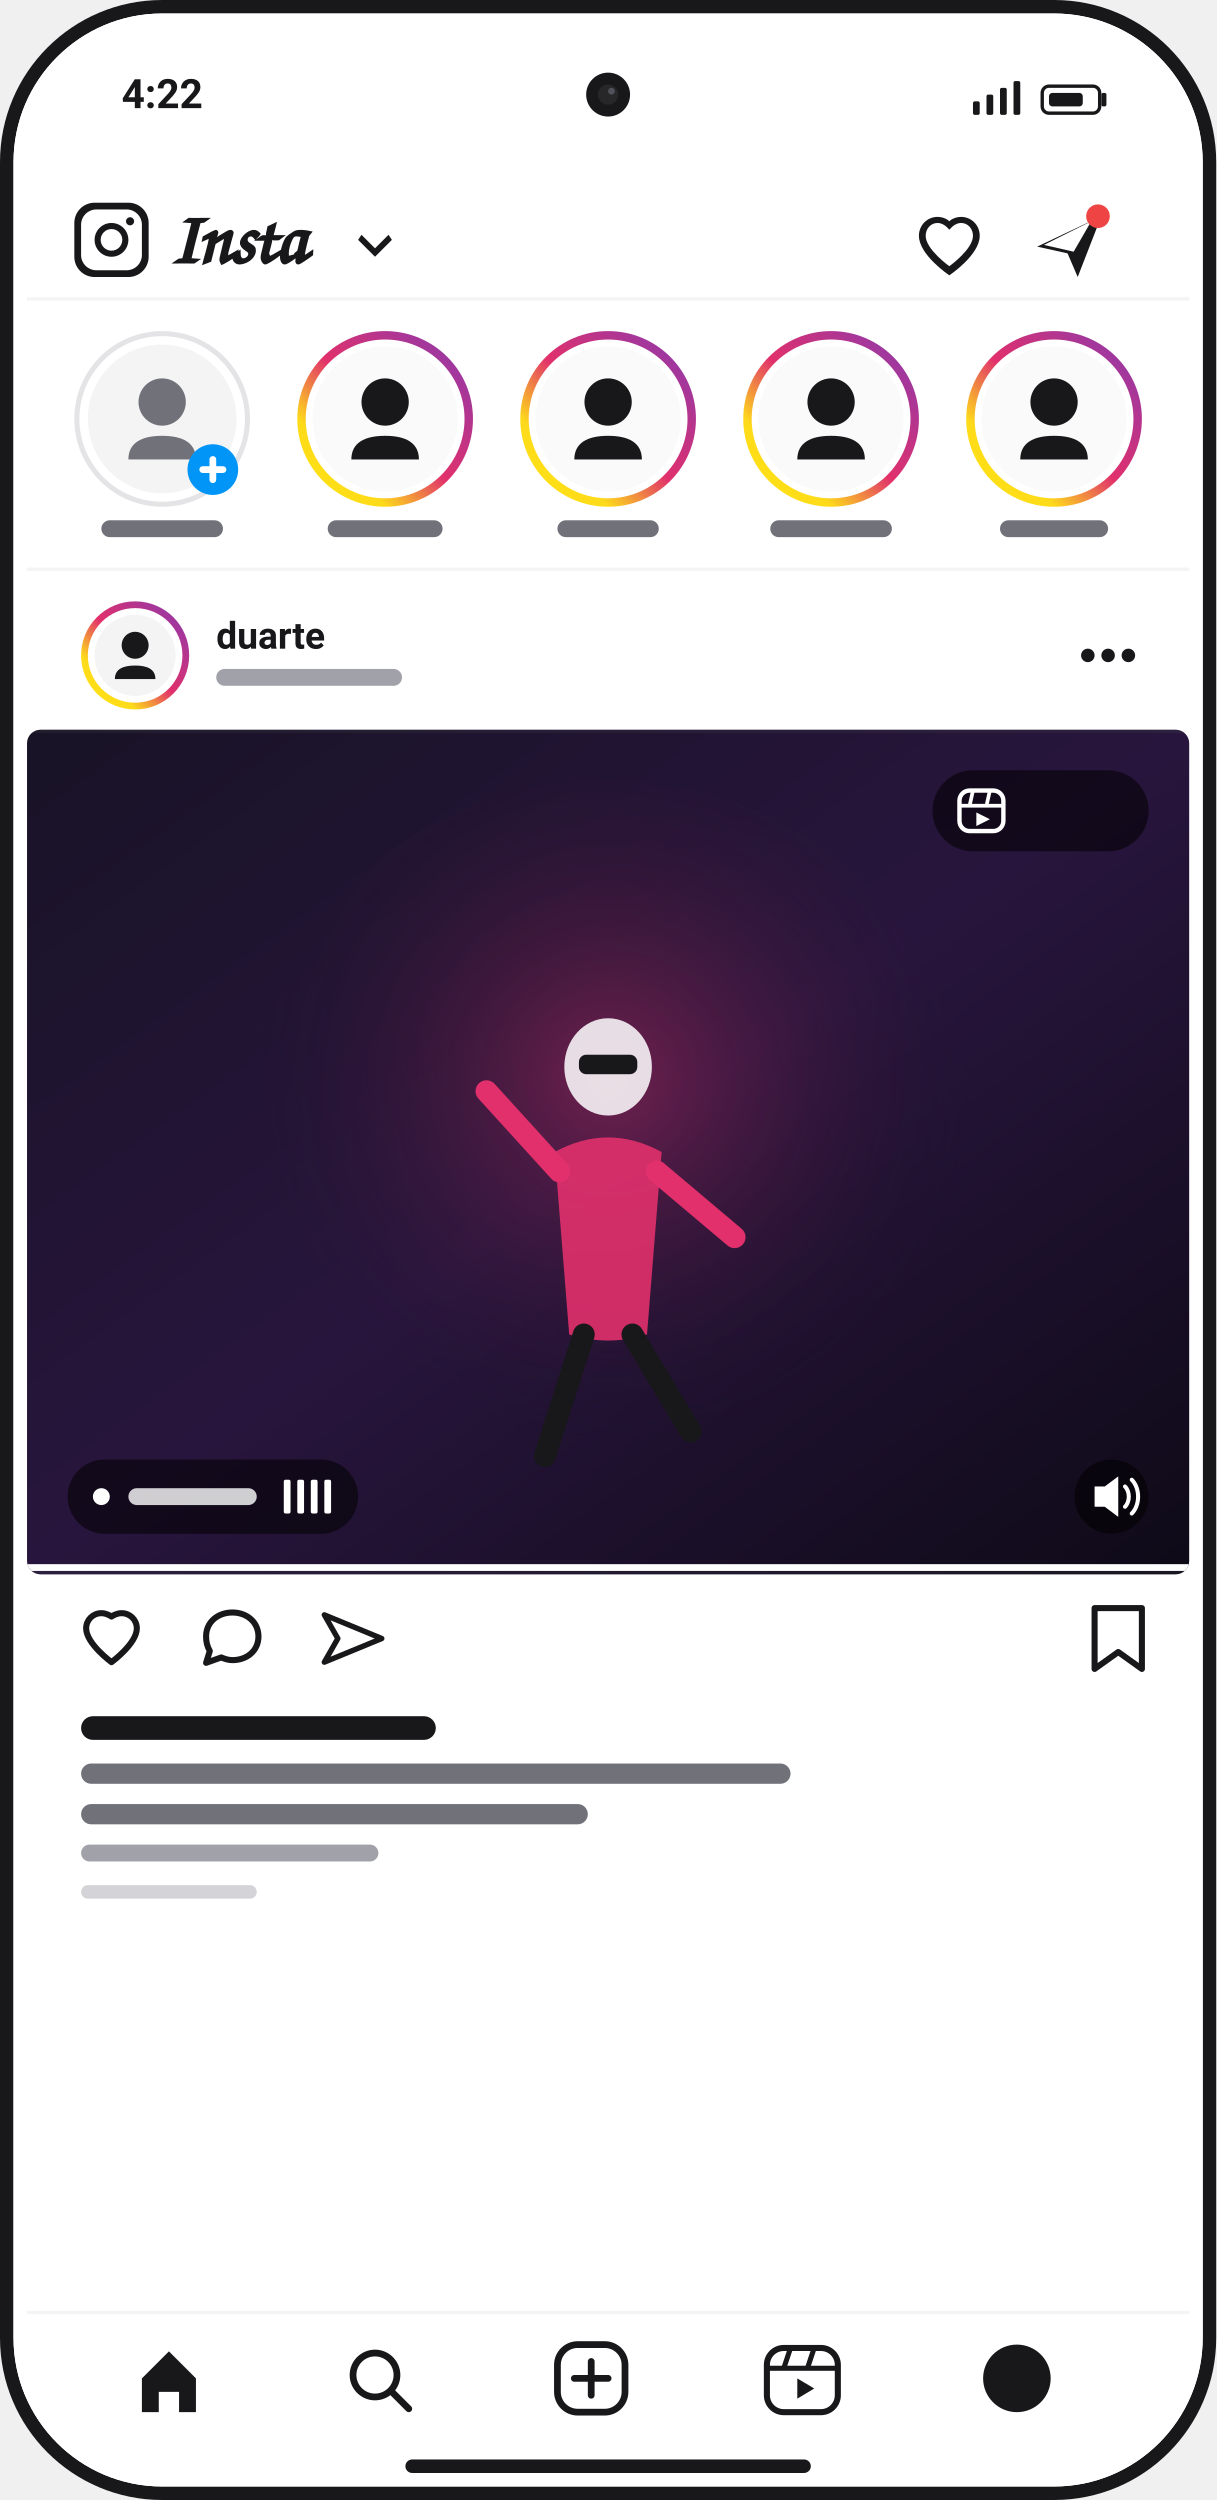
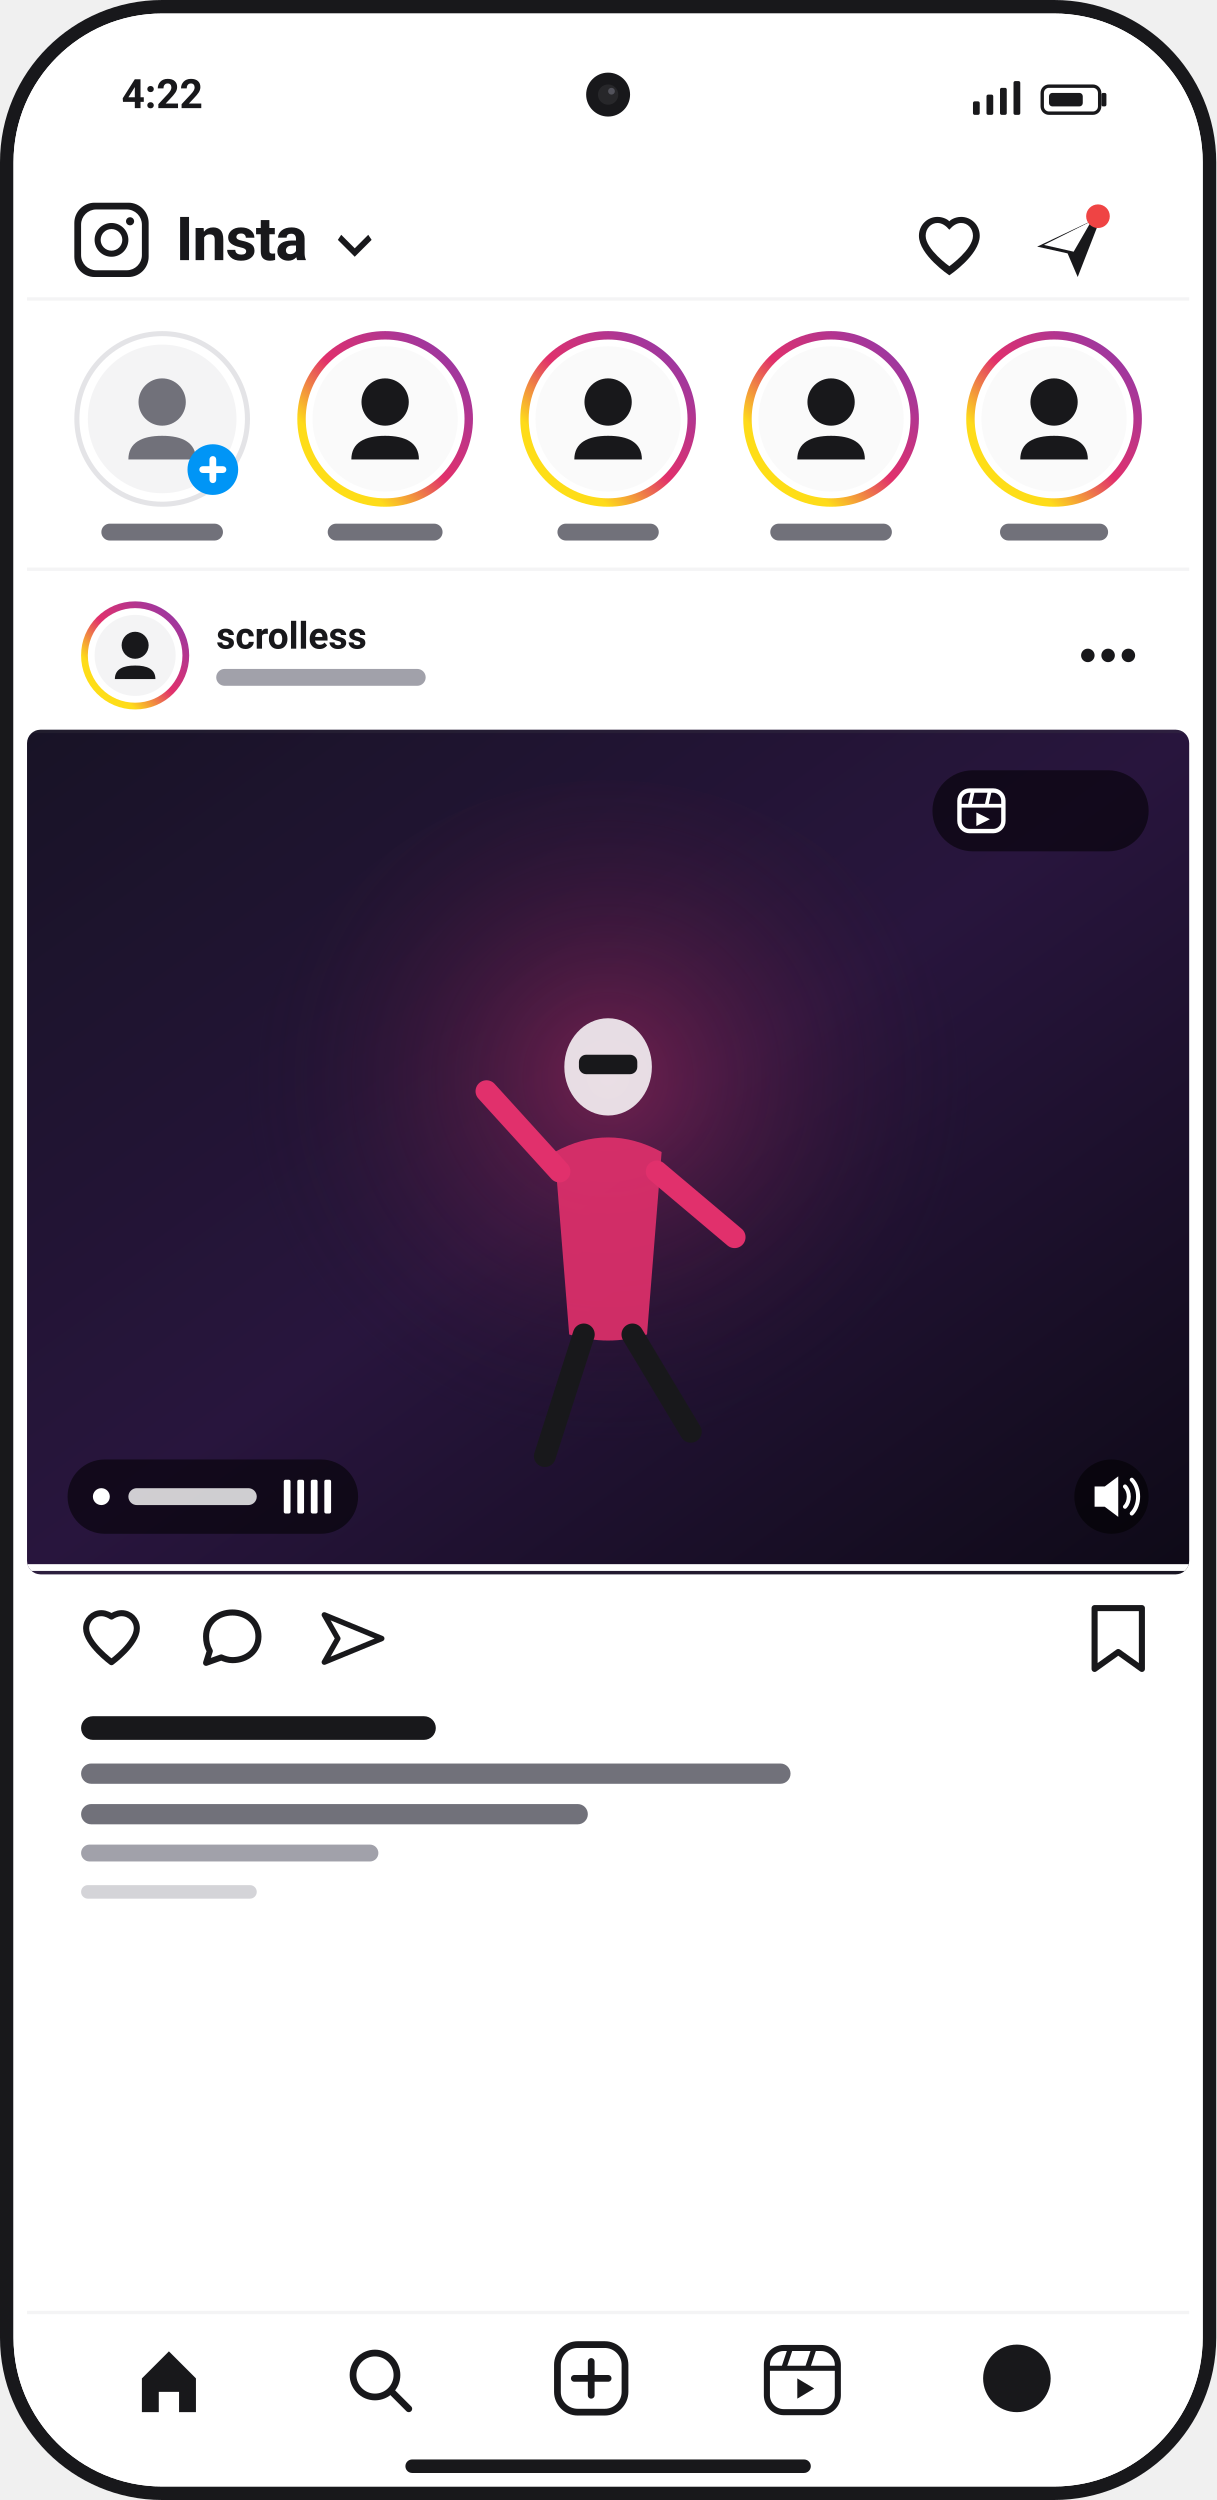
<svg xmlns="http://www.w3.org/2000/svg" viewBox="0 0 360 740" width="100%" height="100%">
  <defs>
    <linearGradient id="ig-gradient" x1="0%" y1="100%" x2="100%" y2="0%">
      <stop offset="0%" stop-color="#FEE411" />
      <stop offset="25%" stop-color="#FEDB1A" />
      <stop offset="50%" stop-color="#E1306C" />
      <stop offset="100%" stop-color="#833AB4" />
    </linearGradient>
    <linearGradient id="reels-bg" x1="0%" y1="0%" x2="100%" y2="100%">
      <stop offset="0%" stop-color="#181326" />
      <stop offset="50%" stop-color="#28153D" />
      <stop offset="100%" stop-color="#0E0A17" />
    </linearGradient>
    <radialGradient id="reels-glow" cx="50%" cy="40%" r="50%">
      <stop offset="0%" stop-color="#E1306C" stop-opacity="0.4" />
      <stop offset="100%" stop-color="#181326" stop-opacity="0" />
    </radialGradient>
    <clipPath id="screen-clip">
      <rect x="4" y="4" width="352" height="732" rx="44" />
    </clipPath>
    <clipPath id="reel-feed-clip">
      <rect x="0" y="38" width="344" height="250" rx="4" />
    </clipPath>
  </defs>
  <style>
    /*  */
    .sans { font-family: -apple-system, BlinkMacSystemFont, "Segoe UI", Roboto, Helvetica, Arial, sans-serif; }
-     .script-title { font-family: cursive, sans-serif; font-weight: bold; }
+     

    /* ======================================================== */
    /* MASTER 8.0-SECOND FEED REEL BLOCK ANIMATION TIMELINE     */
    /* ======================================================== */

    /* 1. Finger pointer moves to Feed Reel &amp; taps */
    @keyframes tapFinger {
      0% { opacity: 0; transform: translate(220px, 480px) scale(0.85); }
      10% { opacity: 1; transform: translate(195px, 390px) scale(1); }
      20% { opacity: 1; transform: translate(180px, 340px) scale(1); }
      24% { opacity: 1; transform: translate(180px, 340px) scale(0.82); }
      27% { opacity: 1; transform: translate(180px, 340px) scale(1); }
      30% { opacity: 1; transform: translate(186px, 352px) scale(0.9); }
      34% { opacity: 0; transform: translate(192px, 364px) scale(0.8); }
      100% { opacity: 0; transform: translate(220px, 480px) scale(0.85); }
    }

    /* Feed Reel post press tactile feedback */
    @keyframes feedReelPress {
      0%, 20% { transform: scale(1); }
      24% { transform: scale(0.97); }
      27% { transform: scale(1.01); }
      30% { transform: scale(1); }
      100% { transform: scale(1); }
    }

    /* Tap ripple effect on Feed Reel center */
    @keyframes tapRipple {
      0%, 20% { opacity: 0; transform: scale(0.2); }
      24% { opacity: 0.8; transform: scale(0.65); }
      29% { opacity: 0; transform: scale(2.2); }
      100% { opacity: 0; transform: scale(0.2); }
    }

    /* 2. Fullscreen Reel: expands from feed post, instant block, collapses back */
    @keyframes fullscreenReelAnim {
      0%, 25% { opacity: 0; visibility: hidden; transform: translate(0, 800px) scale(0.35); }
      26% { visibility: visible; opacity: 0.7; transform: translate(0, 0) scale(0.5); }
      30% { opacity: 1; transform: translate(0, 0) scale(1); visibility: visible; }
      35% { opacity: 1; transform: translate(0, 0) scale(1); visibility: visible; }
      37% { opacity: 0.85; transform: translate(0, 0) scale(0.85); }
      40% { opacity: 0; transform: translate(0, 800px) scale(0.35); visibility: hidden; }
      100% { opacity: 0; transform: translate(0, 800px) scale(0.35); visibility: hidden; }
    }

    /* 3. Center Blocked Badge Animation */
    @keyframes blockedBadgeAnim {
      0%, 28% { opacity: 0; transform: scale(0.3); visibility: hidden; }
      30% { visibility: visible; opacity: 1; transform: scale(1.15); }
      32% { opacity: 1; transform: scale(1); }
      35% { opacity: 1; transform: scale(1.05); }
      37% { opacity: 0.8; transform: scale(0.8); }
      40% { opacity: 0; transform: scale(0.3); visibility: hidden; }
      100% { opacity: 0; visibility: hidden; }
    }

    /* 4. Pulse shockwave expanding from blocked badge */
    @keyframes blockedPulseAnim {
      0%, 29% { opacity: 0; transform: scale(0.6); }
      31% { opacity: 0.9; transform: scale(1); }
      35% { opacity: 0; transform: scale(1.45); }
      100% { opacity: 0; transform: scale(0.6); }
    }

    /* Reels dynamic elements */
    @keyframes vinylSpin { 0% { transform: rotate(0deg); } 100% { transform: rotate(360deg); } }
    @keyframes equalizer { 0%, 100% { height: 4px; } 50% { height: 12px; } }

    /* Continuous video playback groove for feed reel &amp; fullscreen reel */
    @keyframes grooveMotion {
      0%, 100% {
        transform: translateY(0px) rotate(0deg) scale(1, 1);
      }
      25% {
        transform: translateY(-5px) rotate(-3.5deg) scale(0.97, 1.03);
      }
      50% {
        transform: translateY(3px) rotate(0deg) scale(1.03, 0.97);
      }
      75% {
        transform: translateY(-5px) rotate(3.5deg) scale(0.97, 1.03);
      }
    }

    /* Ambient spotlight glow pulse on video */
    @keyframes feedGlowPulse {
      0%, 100% { transform: scale(1); opacity: 0.7; }
      50% { transform: scale(1.18); opacity: 1; }
    }

    /* In-feed video playback scrubber line advancing across bottom of video */
    @keyframes videoProgressBar {
      0% { transform: scaleX(0); }
      100% { transform: scaleX(1); }
    }

    /* Dynamic equalizer waveforms */
    @keyframes eqWave1 { 0%, 100% { transform: scaleY(0.35); } 50% { transform: scaleY(1); } }
    @keyframes eqWave2 { 0%, 100% { transform: scaleY(0.9); } 50% { transform: scaleY(0.25); } }
    @keyframes eqWave3 { 0%, 100% { transform: scaleY(0.5); } 50% { transform: scaleY(1.05); } }

    /* Class bindings */
    .anim-finger { animation: tapFinger 8s cubic-bezier(0.22, 1, 0.36, 1) infinite; }
    .anim-feed-reel { animation: feedReelPress 8s cubic-bezier(0.34, 1.56, 0.64, 1) infinite; transform-origin: 172px 163px; }
    .anim-ripple { animation: tapRipple 8s cubic-bezier(0, 0, 0.2, 1) infinite; transform-origin: 180px 340px; }
    .anim-fullscreen-reel { animation: fullscreenReelAnim 8s cubic-bezier(0.25, 1, 0.5, 1) infinite; transform-origin: 180px 340px; }
    .anim-blocked-badge { animation: blockedBadgeAnim 8s cubic-bezier(0.34, 1.56, 0.64, 1) infinite; transform-origin: 0 0; }
    .anim-blocked-pulse { animation: blockedPulseAnim 8s ease-out infinite; transform-origin: 0 0; }
    .anim-vinyl { transform-origin: 11px 11px; animation: vinylSpin 3s linear infinite; }
    .anim-eq1 { animation: equalizer 0.6s ease-in-out infinite; }
    .anim-eq2 { animation: equalizer 0.8s ease-in-out infinite; }
    .anim-eq3 { animation: equalizer 0.7s ease-in-out infinite; }
    .anim-groove { transform-origin: 0px 45px; animation: grooveMotion 1.2s ease-in-out infinite; }
    .anim-groove-full { transform-origin: 0px 45px; animation: grooveMotion 1.2s ease-in-out infinite; }
    .anim-feed-glow { transform-origin: 172px 163px; animation: feedGlowPulse 1.2s ease-in-out infinite; }
    .anim-video-progress { transform-origin: 0px 285px; animation: videoProgressBar 4s linear infinite; }
    .eq-1 { transform-box: fill-box; transform-origin: bottom; animation: eqWave1 0.7s ease-in-out infinite; }
    .eq-2 { transform-box: fill-box; transform-origin: bottom; animation: eqWave2 0.5s ease-in-out infinite; }
    .eq-3 { transform-box: fill-box; transform-origin: bottom; animation: eqWave3 0.8s ease-in-out infinite; }
    /*  */
  </style>
  <rect x="0" y="0" width="360" height="740" rx="48" fill="#18181B" />
  <rect x="4" y="4" width="352" height="732" rx="44" fill="#FFFFFF" />
  <g clip-path="url(#screen-clip)">
    <g id="feed-screen">
      <rect x="4" y="4" width="352" height="732" fill="#FFFFFF" />
      <g id="status-bar" transform="translate(0 0)">
        <text x="36" y="32" fill="#18181B" font-size="12" font-weight="700" class="sans">4:22</text>
        <g transform="translate(288 24)">
          <rect x="0" y="6" width="2" height="4" fill="#18181B" rx="0.5" />
          <rect x="4" y="4" width="2" height="6" fill="#18181B" rx="0.5" />
          <rect x="8" y="2" width="2" height="8" fill="#18181B" rx="0.5" />
          <rect x="12" y="0" width="2" height="10" fill="#18181B" rx="0.5" />
          <rect x="20" y="1" width="18" height="9" rx="2.5" fill="#18181B" />
          <rect x="21" y="2" width="16" height="7" rx="1.5" fill="#FFFFFF" />
          <rect x="22.5" y="3.5" width="10" height="4" rx="1" fill="#18181B" />
          <rect x="38" y="3.5" width="1.5" height="4" rx="0.5" fill="#18181B" />
        </g>
      </g>
      <g id="ig-header" transform="translate(8 48)">
        <g transform="translate(14 10)">
          <rect x="0" y="2" width="22" height="22" rx="6" fill="#18181B" />
          <rect x="2" y="4" width="18" height="18" rx="4.5" fill="#FFFFFF" />
          <circle cx="11" cy="13" r="5" fill="#18181B" />
          <circle cx="11" cy="13" r="3.2" fill="#FFFFFF" />
          <circle cx="16.5" cy="7.5" r="1.2" fill="#18181B" />
-           <text x="28" y="20" fill="#18181B" font-size="22" class="script-title" letter-spacing="-0.3">Insta</text>
-           <polygon points="84 13 89 18 94 13 93 11.5 89 15.5 85 11.5" fill="#18181B" />
+           <text x="30" y="19" fill="#18181B" font-size="18" font-weight="700" class="sans" letter-spacing="-0.3">Insta</text>
+           <polygon points="78 13 83 18 88 13 87 11.5 83 15.5 79 11.5" fill="#18181B" />
        </g>
        <g transform="translate(262 14)">
          <path d="M 11 19.5 C 11 19.5 2 13.5 2 7.8 C 2 4.6 4.5 2.2 7.5 2.2 C 9.4 2.2 10.8 3.2 11 3.5 C 11.2 3.2 12.6 2.2 14.5 2.2 C 17.5 2.2 20 4.6 20 7.8 C 20 13.5 11 19.5 11 19.5 Z" fill="#18181B" />
          <path d="M 11 16.8 C 11 16.8 4 11.8 4 7.8 C 4 5.6 5.6 4 7.5 4 C 8.8 4 10 4.8 11 6 C 12 4.8 13.2 4 14.5 4 C 16.4 4 18 5.6 18 7.8 C 18 11.8 11 16.8 11 16.8 Z" fill="#FFFFFF" />
        </g>
        <g transform="translate(298 14)">
          <polygon points="1 11 20 2 13 20 10 13" fill="#18181B" />
          <polygon points="3 10.5 17 3.5 11.8 12.5" fill="#FFFFFF" />
          <circle cx="19" cy="2" r="3.5" fill="#EF4444" />
        </g>
        <rect x="0" y="40" width="344" height="1" fill="#F4F4F5" />
      </g>
      <g id="stories-tray" transform="translate(8 98)">
        <g transform="translate(14 0)">
          <circle cx="26" cy="26" r="26" fill="#E4E4E7" />
          <circle cx="26" cy="26" r="24.5" fill="#FFFFFF" />
          <circle cx="26" cy="26" r="22" fill="#F4F4F5" />
          <circle cx="26" cy="21" r="7" fill="#71717A" />
          <path d="M 16 38 C 16 33 20 31 26 31 C 32 31 36 33 36 38 Z" fill="#71717A" />
          <circle cx="41" cy="41" r="7.5" fill="#0095F6" />
          <rect x="40" y="37" width="2" height="8" rx="1" fill="#FFFFFF" />
          <rect x="37" y="40" width="8" height="2" rx="1" fill="#FFFFFF" />
-           <rect x="8" y="56" width="36" height="5" rx="2.5" fill="#71717A" />
+           <rect x="8" y="57" width="36" height="5" rx="2.5" fill="#71717A" />
        </g>
        <g transform="translate(80 0)">
          <circle cx="26" cy="26" r="26" fill="url(#ig-gradient)" />
          <circle cx="26" cy="26" r="23.5" fill="#FFFFFF" />
          <circle cx="26" cy="26" r="21.5" fill="#FAFAFA" />
          <circle cx="26" cy="21" r="7" fill="#18181B" />
          <path d="M 16 38 C 16 33 20 31 26 31 C 32 31 36 33 36 38 Z" fill="#18181B" />
-           <rect x="9" y="56" width="34" height="5" rx="2.5" fill="#71717A" />
+           <rect x="9" y="57" width="34" height="5" rx="2.5" fill="#71717A" />
        </g>
        <g transform="translate(146 0)">
          <circle cx="26" cy="26" r="26" fill="url(#ig-gradient)" />
          <circle cx="26" cy="26" r="23.5" fill="#FFFFFF" />
          <circle cx="26" cy="26" r="21.5" fill="#FAFAFA" />
          <circle cx="26" cy="21" r="7" fill="#18181B" />
          <path d="M 16 38 C 16 33 20 31 26 31 C 32 31 36 33 36 38 Z" fill="#18181B" />
-           <rect x="11" y="56" width="30" height="5" rx="2.5" fill="#71717A" />
+           <rect x="11" y="57" width="30" height="5" rx="2.5" fill="#71717A" />
        </g>
        <g transform="translate(212 0)">
          <circle cx="26" cy="26" r="26" fill="url(#ig-gradient)" />
          <circle cx="26" cy="26" r="23.5" fill="#FFFFFF" />
          <circle cx="26" cy="26" r="21.5" fill="#FAFAFA" />
          <circle cx="26" cy="21" r="7" fill="#18181B" />
          <path d="M 16 38 C 16 33 20 31 26 31 C 32 31 36 33 36 38 Z" fill="#18181B" />
-           <rect x="8" y="56" width="36" height="5" rx="2.5" fill="#71717A" />
+           <rect x="8" y="57" width="36" height="5" rx="2.5" fill="#71717A" />
        </g>
        <g transform="translate(278 0)">
          <circle cx="26" cy="26" r="26" fill="url(#ig-gradient)" />
          <circle cx="26" cy="26" r="23.5" fill="#FFFFFF" />
          <circle cx="26" cy="26" r="21.5" fill="#FAFAFA" />
          <circle cx="26" cy="21" r="7" fill="#18181B" />
          <path d="M 16 38 C 16 33 20 31 26 31 C 32 31 36 33 36 38 Z" fill="#18181B" />
-           <rect x="10" y="56" width="32" height="5" rx="2.5" fill="#71717A" />
+           <rect x="10" y="57" width="32" height="5" rx="2.5" fill="#71717A" />
        </g>
        <rect x="0" y="70" width="344" height="1" fill="#F4F4F5" />
      </g>
      <g id="feed-post" transform="translate(8 178)">
        <g transform="translate(16 0)">
          <circle cx="16" cy="16" r="16" fill="url(#ig-gradient)" />
          <circle cx="16" cy="16" r="14" fill="#FFFFFF" />
          <circle cx="16" cy="16" r="12" fill="#F4F4F5" />
          <circle cx="16" cy="13" r="4" fill="#18181B" />
          <path d="M 10 23 C 10 20 12.5 19 16 19 C 19.5 19 22 20 22 23 Z" fill="#18181B" />
-           <text x="40" y="14" fill="#18181B" font-size="11" font-weight="700" class="sans">duarte</text>
-           <rect x="40" y="20" width="55" height="5" rx="2.5" fill="#A1A1AA" />
+           <text x="40" y="14" fill="#18181B" font-size="11" font-weight="700" class="sans">scrolless</text>
+           <rect x="40" y="20" width="62" height="5" rx="2.5" fill="#A1A1AA" />
          <circle cx="298" cy="16" r="2" fill="#18181B" />
          <circle cx="304" cy="16" r="2" fill="#18181B" />
          <circle cx="310" cy="16" r="2" fill="#18181B" />
        </g>
        <g class="anim-feed-reel" clip-path="url(#reel-feed-clip)">
          <rect x="0" y="38" width="344" height="250" fill="url(#reels-bg)" />
          <circle cx="172" cy="163" r="110" fill="url(#reels-glow)" class="anim-feed-glow" />
          <g transform="translate(172 163) scale(0.72)">
            <g class="anim-groove">
              <ellipse cx="0" cy="-35" rx="18" ry="20" fill="#FFFFFF" opacity="0.85" />
              <rect x="-12" y="-40" width="24" height="8" rx="3" fill="#18181B" />
              <path d="M -22 0 Q 0 -12 22 0 L 16 75 Q 0 80 -16 75 Z" fill="#E1306C" opacity="0.9" />
              <line x1="-20" y1="8" x2="-50" y2="-25" stroke="#E1306C" stroke-width="9" stroke-linecap="round" />
              <line x1="20" y1="8" x2="52" y2="35" stroke="#E1306C" stroke-width="9" stroke-linecap="round" />
              <line x1="-10" y1="75" x2="-26" y2="125" stroke="#18181B" stroke-width="9" stroke-linecap="round" />
              <line x1="10" y1="75" x2="34" y2="115" stroke="#18181B" stroke-width="9" stroke-linecap="round" />
            </g>
          </g>
          <g transform="translate(268 50)">
            <rect x="0" y="0" width="64" height="24" rx="12" fill="#000000" fill-opacity="0.55" />
            <g transform="translate(8 6)">
              <rect x="0" y="0" width="13" height="12" rx="3" fill="none" stroke="#FFFFFF" stroke-width="1.3" />
              <line x1="0" y1="4.5" x2="13" y2="4.5" stroke="#FFFFFF" stroke-width="1.1" />
              <line x1="4" y1="0" x2="3" y2="4.5" stroke="#FFFFFF" stroke-width="1.1" />
              <line x1="9" y1="0" x2="8" y2="4.5" stroke="#FFFFFF" stroke-width="1.1" />
              <polygon points="5 6.5 9 8.5 5 10.5" fill="#FFFFFF" />
            </g>
          </g>
          <g transform="translate(12 254)">
            <rect x="0" y="0" width="86" height="22" rx="11" fill="#000000" fill-opacity="0.55" />
            <circle cx="10" cy="11" r="2.5" fill="#FFFFFF" />
            <rect x="18" y="8.5" width="38" height="5" rx="2.5" fill="#FFFFFF" fill-opacity="0.8" />
            <g transform="translate(64 6)">
              <rect x="0" y="0" width="2" height="10" rx="0.5" fill="#FFFFFF" class="eq-1" />
              <rect x="4" y="0" width="2" height="10" rx="0.5" fill="#FFFFFF" class="eq-2" />
              <rect x="8" y="0" width="2" height="10" rx="0.5" fill="#FFFFFF" class="eq-3" />
              <rect x="12" y="0" width="2" height="10" rx="0.5" fill="#FFFFFF" class="eq-1" />
            </g>
          </g>
          <g transform="translate(321 265)">
            <circle cx="0" cy="0" r="11" fill="#000000" fill-opacity="0.55" />
            <path d="M -5 -3 L -2 -3 L 2 -6 L 2 6 L -2 3 L -5 3 Z" fill="#FFFFFF" />
            <path d="M 4 -3 C 5.5 -1.5 5.5 1.5 4 3" fill="none" stroke="#FFFFFF" stroke-width="1.2" stroke-linecap="round" />
            <path d="M 6 -5 C 8.5 -2.5 8.5 2.5 6 5" fill="none" stroke="#FFFFFF" stroke-width="1.2" stroke-linecap="round" />
          </g>
          <rect x="0" y="285" width="344" height="2" fill="#FFFFFF" fill-opacity="0.25" />
          <rect x="0" y="285" width="344" height="2" fill="#FFFFFF" class="anim-video-progress" />
          <rect x="0" y="38" width="344" height="1" fill="#3F3F46" fill-opacity="0.25" />
          <rect x="0" y="287" width="344" height="1" fill="#3F3F46" fill-opacity="0.25" />
        </g>
        <g transform="translate(16 298)">
          <path d="M 9 16 C 9 16 1.5 10.5 1.5 6 C 1.5 3.5 3.5 1.5 6 1.5 C 7.5 1.5 8.7 2.3 9 2.5 C 9.3 2.3 10.5 1.5 12 1.5 C 14.5 1.5 16.5 3.5 16.5 6 C 16.5 10.5 9 16 9 16 Z" fill="none" stroke="#18181B" stroke-width="1.8" stroke-linejoin="round" />
          <path d="M 37 8.4 C 37 4.1 40.5 1.3 44.8 1.3 C 49 1.3 52.5 4.1 52.5 8.4 C 52.5 12.7 49 15.4 44.8 15.4 C 43.6 15.4 42.4 15 41.5 14.6 L 37 16.2 L 38.1 12.7 C 37.3 11.3 37 9.9 37 8.4 Z" fill="none" stroke="#18181B" stroke-width="1.8" stroke-linejoin="round" />
          <polygon points="72 2 89 9 72 16 76 9" fill="none" stroke="#18181B" stroke-width="1.6" stroke-linejoin="round" />
          <polygon points="300 0 314 0 314 18 307 13 300 18" fill="none" stroke="#18181B" stroke-width="1.8" stroke-linejoin="round" />
        </g>
        <g transform="translate(16 330)">
          <rect x="0" y="0" width="105" height="7" rx="3.5" fill="#18181B" />
          <rect x="0" y="14" width="210" height="6" rx="3" fill="#71717A" />
          <rect x="0" y="26" width="150" height="6" rx="3" fill="#71717A" />
          <rect x="0" y="38" width="88" height="5" rx="2.5" fill="#A1A1AA" />
          <rect x="0" y="50" width="52" height="4" rx="2" fill="#D4D4D8" />
        </g>
      </g>
      <g id="bottom-nav" transform="translate(8 684)">
        <rect x="0" y="0" width="344" height="1" fill="#F4F4F5" />
        <g transform="translate(32 10)">
          <path d="M 2 10 L 10 2 L 18 10 L 18 20 L 13 20 L 13 14 L 7 14 L 7 20 L 2 20 Z" fill="#18181B" />
        </g>
        <g transform="translate(94 10)">
          <circle cx="9" cy="9" r="6.5" fill="none" stroke="#18181B" stroke-width="2" />
          <line x1="14" y1="14" x2="19" y2="19" stroke="#18181B" stroke-width="2" stroke-linecap="round" />
        </g>
        <g transform="translate(157 10)">
          <rect x="0" y="0" width="20" height="20" rx="6" fill="none" stroke="#18181B" stroke-width="2" />
          <line x1="10" y1="5" x2="10" y2="15" stroke="#18181B" stroke-width="2" stroke-linecap="round" />
          <line x1="5" y1="10" x2="15" y2="10" stroke="#18181B" stroke-width="2" stroke-linecap="round" />
        </g>
        <g id="reels-nav-tab" transform="translate(219 10)">
          <rect x="0" y="1" width="21" height="19" rx="5" fill="none" stroke="#18181B" stroke-width="1.8" />
          <line x1="0" y1="7" x2="21" y2="7" stroke="#18181B" stroke-width="1.5" />
          <line x1="7" y1="1" x2="5" y2="7" stroke="#18181B" stroke-width="1.5" />
          <line x1="14" y1="1" x2="12" y2="7" stroke="#18181B" stroke-width="1.5" />
          <polygon points="9 10 14 13 9 16" fill="#18181B" />
        </g>
        <g transform="translate(283 10)">
          <circle cx="10" cy="10" r="10" fill="#18181B" />
          <circle cx="10" cy="8.5" fill="#FFFFFF" />
          <circle cx="10" cy="8" r="3" fill="#18181B" />
          <path d="M 5 16 C 5 13 7 12 10 12 C 13 12 15 13 15 16 Z" fill="#18181B" />
        </g>
        <rect x="112" y="44" width="120" height="4" rx="2" fill="#18181B" />
      </g>
    </g>
    <circle cx="180" cy="340" r="30" fill="#E1306C" opacity="0" class="anim-ripple" />
    <g id="screen-reels" transform="translate(0 800)" opacity="0" class="anim-fullscreen-reel">
      <rect x="4" y="4" width="352" height="732" fill="url(#reels-bg)" />
      <circle cx="180" cy="340" r="140" fill="url(#reels-glow)" />
      <g transform="translate(180 340)">
        <g class="anim-groove-full">
          <ellipse cx="0" cy="-35" rx="18" ry="20" fill="#FFFFFF" opacity="0.85" />
          <rect x="-12" y="-40" width="24" height="8" rx="3" fill="#18181B" />
          <path d="M -22 0 Q 0 -12 22 0 L 16 75 Q 0 80 -16 75 Z" fill="#E1306C" opacity="0.9" />
          <line x1="-20" y1="8" x2="-50" y2="-25" stroke="#E1306C" stroke-width="9" stroke-linecap="round" />
          <line x1="20" y1="8" x2="52" y2="35" stroke="#E1306C" stroke-width="9" stroke-linecap="round" />
          <line x1="-10" y1="75" x2="-26" y2="125" stroke="#18181B" stroke-width="9" stroke-linecap="round" />
          <line x1="10" y1="75" x2="34" y2="115" stroke="#18181B" stroke-width="9" stroke-linecap="round" />
        </g>
      </g>
      <g transform="translate(24 72)">
        <rect x="0" y="-16" width="55" height="16" rx="4" fill="#FFFFFF" fill-opacity="0.9" />
        <polygon points="56 -6 60 -1 64 -6" fill="#FFFFFF" />
        <g transform="translate(276 -14)">
          <rect x="0" y="2" width="22" height="16" rx="4" fill="none" stroke="#FFFFFF" stroke-width="2" />
          <circle cx="11" cy="10" r="4" fill="none" stroke="#FFFFFF" stroke-width="2" />
        </g>
      </g>
      <g transform="translate(300 370)">
        <g transform="translate(0 0)">
          <path d="M 11 19.5 C 11 19.5 2 13.5 2 7.8 C 2 4.6 4.5 2.2 7.5 2.2 C 9.4 2.2 10.8 3.2 11 3.5 C 11.2 3.2 12.6 2.2 14.5 2.2 C 17.5 2.2 20 4.6 20 7.8 C 20 13.5 11 19.5 11 19.5 Z" fill="#FFFFFF" />
          <rect x="3" y="24" width="16" height="4" rx="2" fill="#FFFFFF" fill-opacity="0.7" />
        </g>
        <g transform="translate(0 45)">
          <path d="M 2 11 C 2 5.5 6.5 2 12 2 C 17.5 2 22 5.5 22 11 C 22 16.5 17.5 20 12 20 C 10.5 20 9 19.5 7.8 19 L 2 21 L 3.5 16.5 C 2.5 14.8 2 13 2 11 Z" fill="#FFFFFF" />
          <rect x="3" y="24" width="16" height="4" rx="2" fill="#FFFFFF" fill-opacity="0.7" />
        </g>
        <g transform="translate(0 92)">
          <polygon points="1 11 20 2 13 20 10 13" fill="#FFFFFF" />
          <rect x="3" y="24" width="16" height="4" rx="2" fill="#FFFFFF" fill-opacity="0.7" />
        </g>
        <g transform="translate(0 140)">
          <circle cx="11" cy="11" r="14" fill="#18181B" stroke="#FFFFFF" stroke-width="2" />
          <circle cx="11" cy="11" r="5" fill="#E1306C" class="anim-vinyl" />
        </g>
      </g>
      <g transform="translate(20 620)">
        <g>
          <circle cx="12" cy="12" r="12" fill="url(#ig-gradient)" />
          <circle cx="12" cy="12" r="10.5" fill="#18181B" />
          <circle cx="12" cy="10" r="3.5" fill="#FFFFFF" />
          <path d="M 7 19 C 7 16 9 15 12 15 C 15 15 17 16 17 19 Z" fill="#FFFFFF" />
-           <text x="32" y="16" fill="#FFFFFF" font-size="12" font-weight="700" class="sans">@duarte</text>
-           <rect x="94" y="6" width="52" height="18" rx="9" fill="none" stroke="#FFFFFF" stroke-width="1" />
-           <rect x="106" y="10" width="28" height="5" rx="2.5" fill="#FFFFFF" />
+           <text x="32" y="16" fill="#FFFFFF" font-size="12" font-weight="700" class="sans">@scrolless</text>
+           <rect x="114" y="6" width="52" height="18" rx="9" fill="none" stroke="#FFFFFF" stroke-width="1" />
+           <rect x="126" y="10" width="28" height="5" rx="2.5" fill="#FFFFFF" />
        </g>
        <rect x="0" y="32" width="180" height="6" rx="3" fill="#FFFFFF" fill-opacity="0.85" />
        <rect x="0" y="44" width="125" height="6" rx="3" fill="#FFFFFF" fill-opacity="0.6" />
        <g transform="translate(0 58)">
          <circle cx="4" cy="4" r="3" fill="#FFFFFF" />
          <rect x="12" y="1.5" width="60" height="5" rx="2.5" fill="#FFFFFF" fill-opacity="0.75" />
          <g transform="translate(80 -1)">
            <rect x="0" y="4" width="2" height="4" fill="#FFFFFF" class="anim-eq1" />
            <rect x="4" y="2" width="2" height="6" fill="#FFFFFF" class="anim-eq2" />
            <rect x="8" y="0" width="2" height="8" fill="#FFFFFF" class="anim-eq3" />
            <rect x="12" y="3" width="2" height="5" fill="#FFFFFF" class="anim-eq1" />
          </g>
        </g>
      </g>
      <g id="status-bar-reels">
        <text x="36" y="32" fill="#FFFFFF" font-size="12" font-weight="700" class="sans">4:22</text>
        <g transform="translate(288 24)">
          <rect x="0" y="6" width="2" height="4" fill="#FFFFFF" rx="0.5" />
          <rect x="4" y="4" width="2" height="6" fill="#FFFFFF" rx="0.5" />
          <rect x="8" y="2" width="2" height="8" fill="#FFFFFF" rx="0.5" />
          <rect x="12" y="0" width="2" height="10" fill="#FFFFFF" rx="0.5" />
          <rect x="20" y="1" width="18" height="9" rx="2.5" fill="#FFFFFF" />
          <rect x="21" y="2" width="16" height="7" rx="1.5" fill="#18181B" />
          <rect x="22.5" y="3.5" width="10" height="4" rx="1" fill="#FFFFFF" />
          <rect x="38" y="3.5" width="1.5" height="4" rx="0.5" fill="#FFFFFF" />
        </g>
      </g>
      <g transform="translate(180 360)">
        <g id="scrolless-blocked-indicator" opacity="0" class="anim-blocked-badge">
          <circle cx="0" cy="0" r="70" fill="#EF4444" fill-opacity="0.22" />
          <circle cx="0" cy="0" r="54" fill="none" stroke="#EF4444" stroke-width="2" stroke-opacity="0.75" class="anim-blocked-pulse" />
          <circle cx="0" cy="0" r="48" fill="#18181B" fill-opacity="0.95" stroke="#EF4444" stroke-width="2" stroke-opacity="0.5" />
          <circle cx="0" cy="0" r="44" fill="none" stroke="#FFFFFF" stroke-opacity="0.08" stroke-width="1" />
          <circle cx="0" cy="0" r="22" fill="none" stroke="#EF4444" stroke-width="4.5" />
          <line x1="-15.5" y1="-15.5" x2="15.5" y2="15.5" stroke="#EF4444" stroke-width="4.5" stroke-linecap="round" />
        </g>
      </g>
    </g>
    <g id="touch-cursor" transform="translate(0 900)" opacity="0" class="anim-finger">
      <circle cx="0" cy="0" r="28" fill="#E1306C" opacity="0.3" />
      <circle cx="0" cy="0" r="14" fill="#E1306C" opacity="0.2" />
      <path d="M 0 0 C -6 -6 -12 -2 -14 4 C -16 10 -8 16 -2 18 L 16 54 C 20 62 32 64 38 58 L 50 46 C 56 40 54 28 46 24 L 18 8 C 12 2 6 -2 0 0 Z" fill="#18181B" transform="translate(4 4)" />
      <path d="M 0 0 C -4 -4 -9 -1 -11 3 C -13 8 -6 13 -1 15 L 17 51 C 20 57 29 59 34 54 L 46 42 C 51 37 49 28 42 24 L 16 8 C 11 3 5 0 0 0 Z" fill="#FFFFFF" transform="translate(5 5)" />
      <circle cx="0" cy="0" r="14" fill="#18181B" />
      <circle cx="0" cy="0" r="11" fill="#FFFFFF" />
      <circle cx="0" cy="0" r="4.5" fill="#E1306C" />
    </g>
    <g id="hardware-overlay">
      <circle cx="180" cy="28" r="6.5" fill="#18181B" />
      <circle cx="180" cy="28" r="3" fill="#27272A" />
      <circle cx="181" cy="27" r="1" fill="#52525B" />
    </g>
  </g>
</svg>
